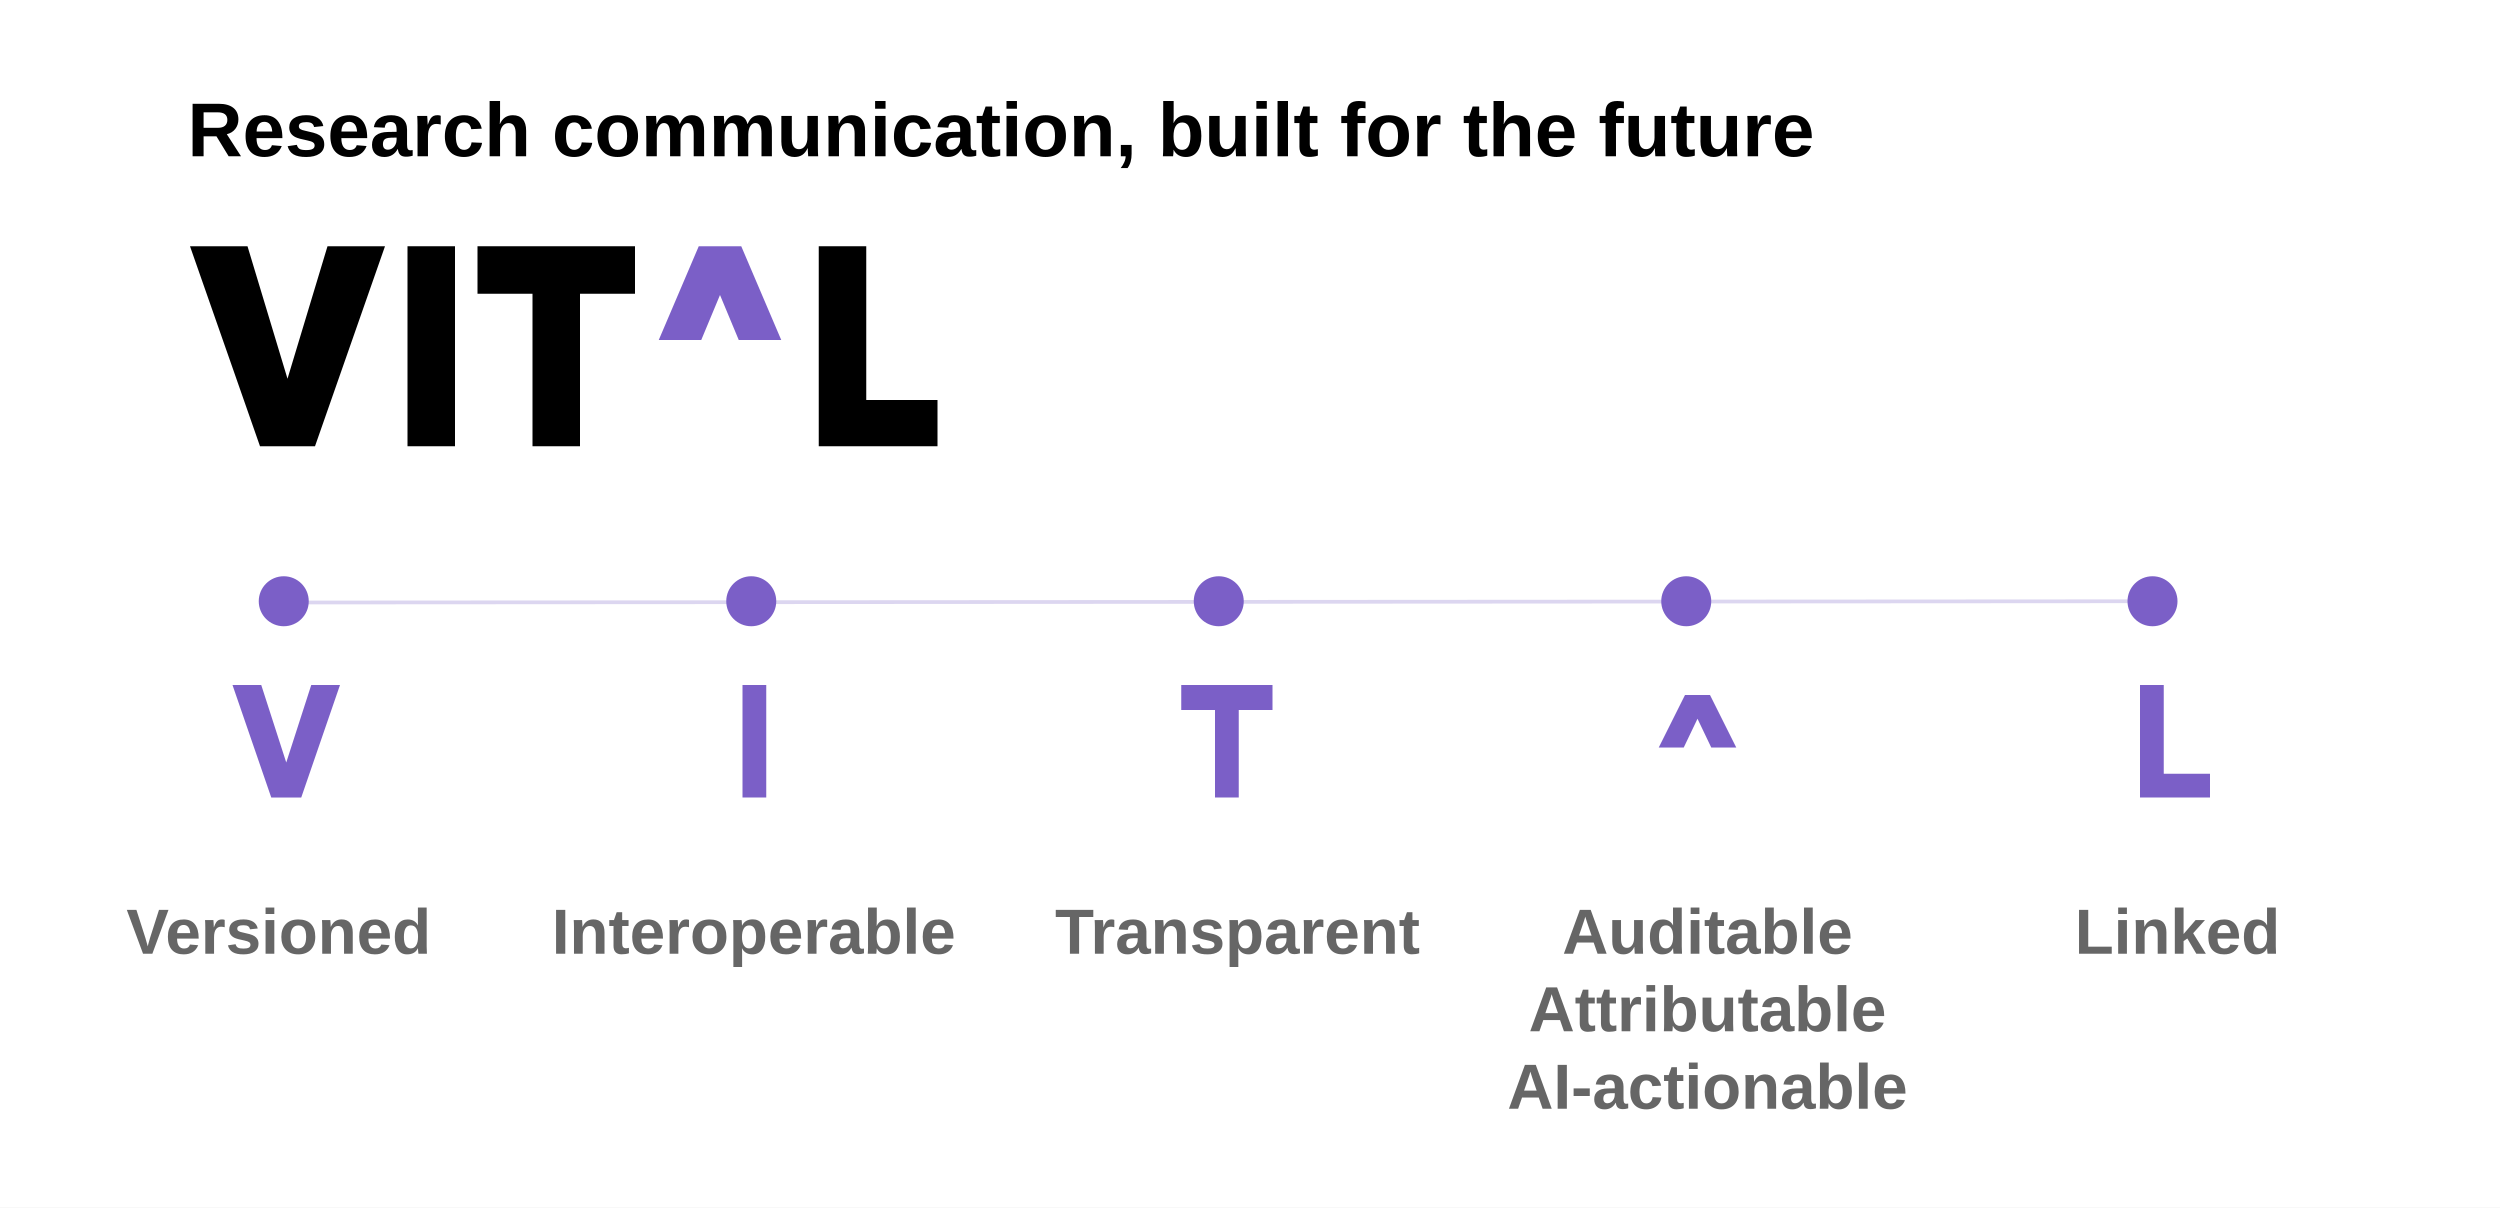
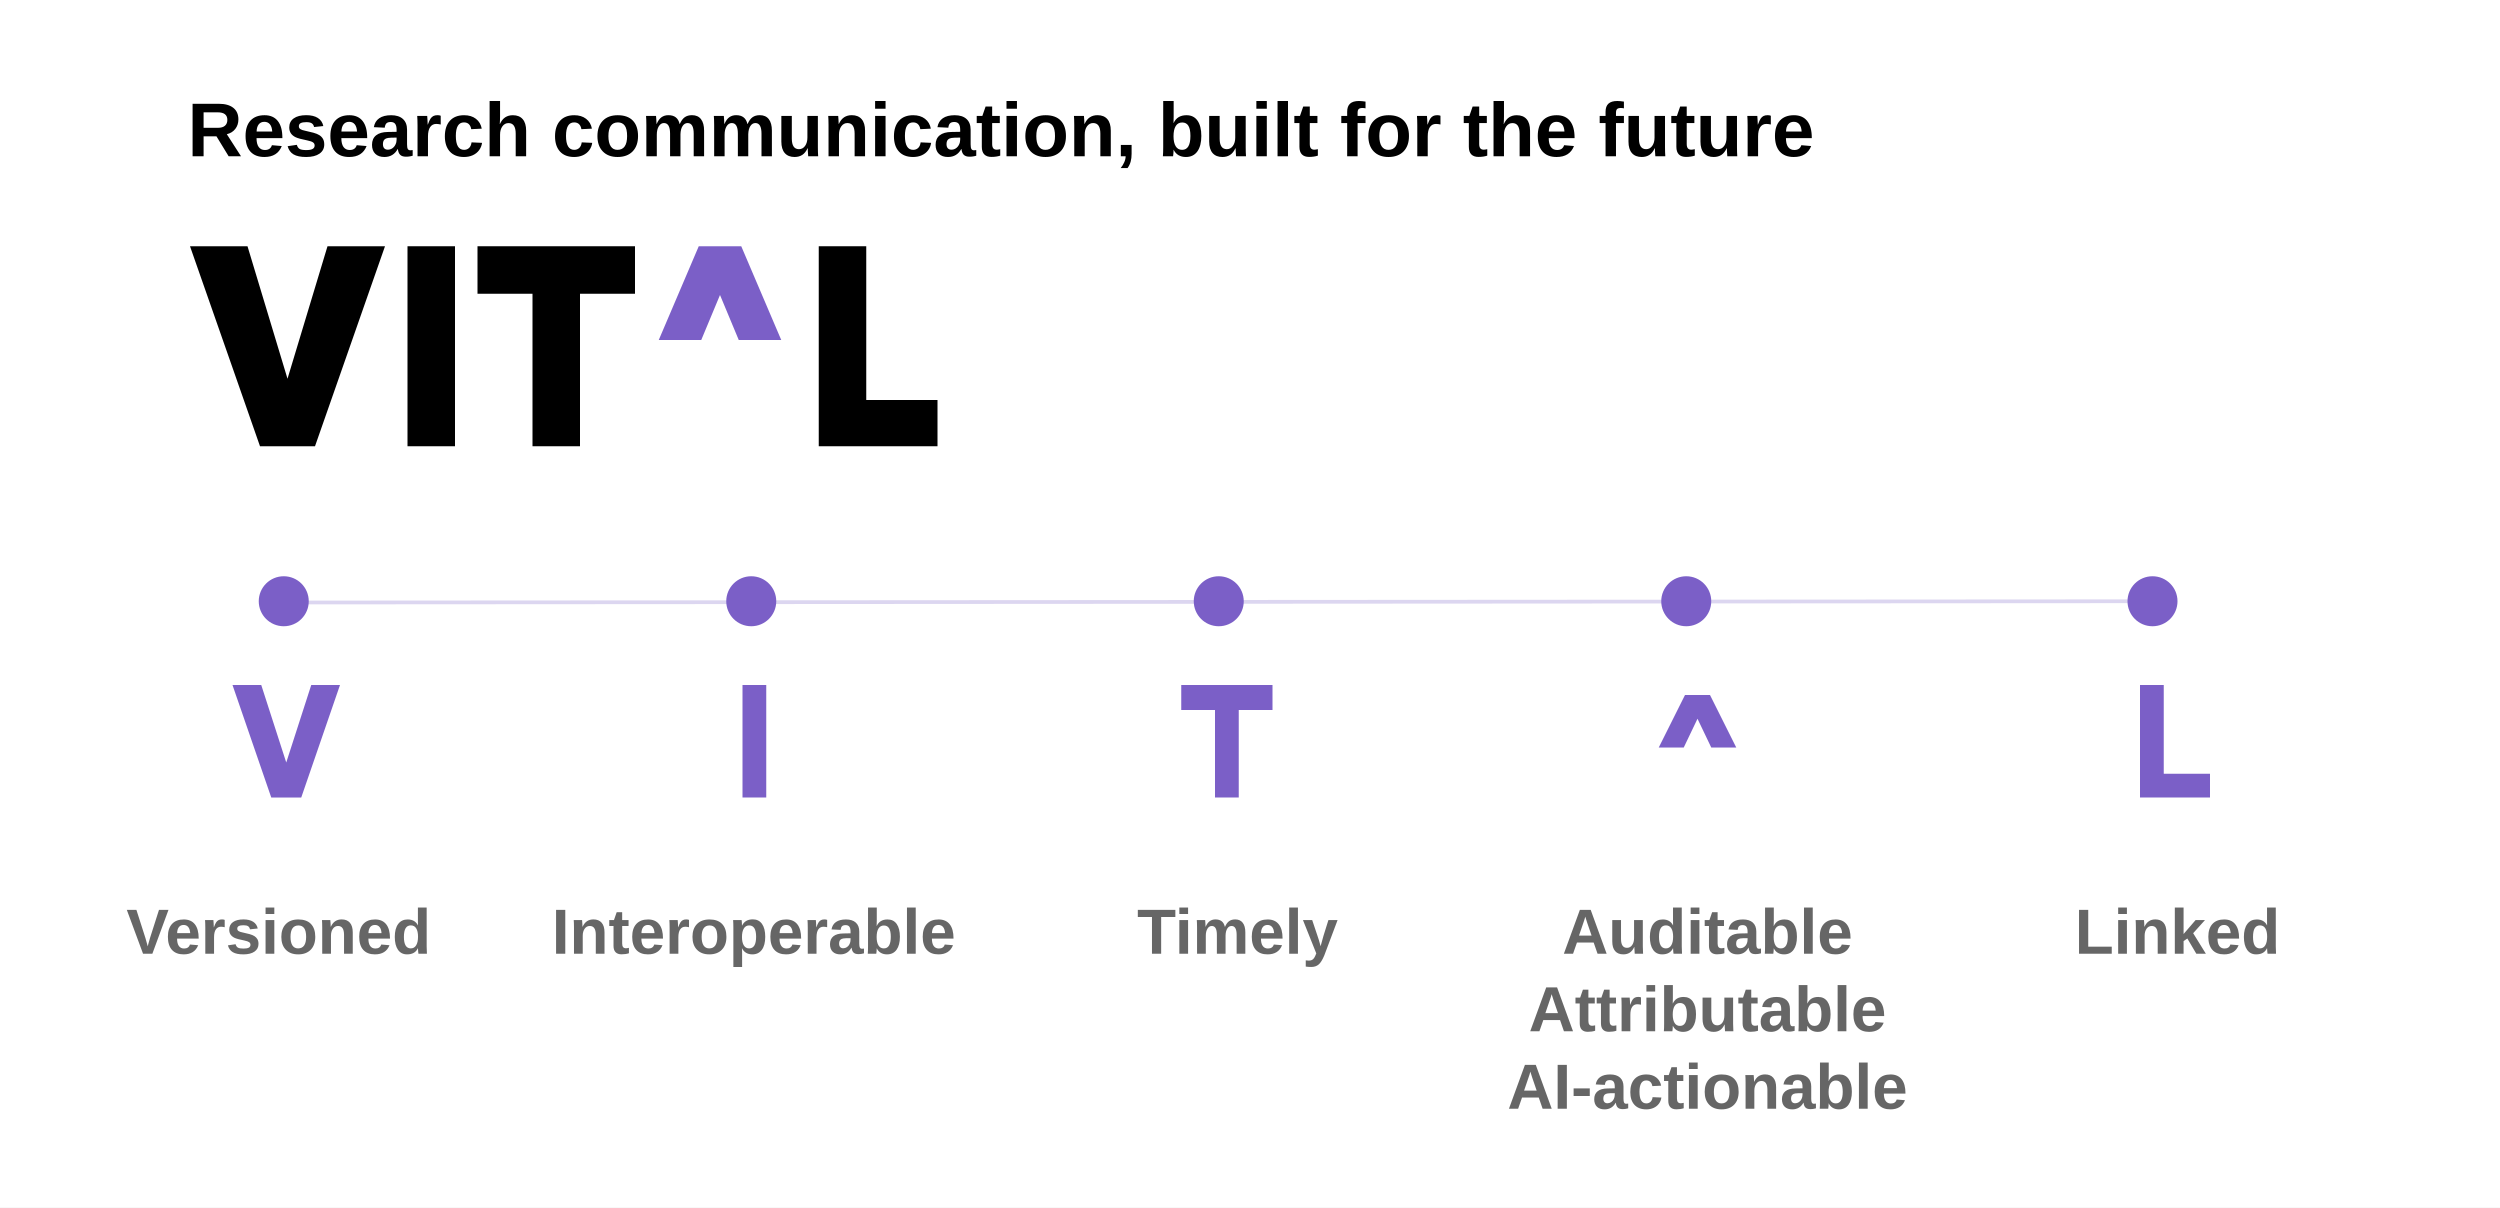
<svg xmlns="http://www.w3.org/2000/svg" width="2000" height="966" viewBox="0 0 2000 966" role="img" aria-labelledby="vital-title" aria-describedby="vital-desc">
  <rect width="2000" height="966" fill="#ffffff" />
  <text x="150" y="125" fill="#000000" font-family="Arial, Helvetica, sans-serif" font-weight="700" font-size="61">Research communication, built for the future</text>
  <g fill="#000000">
    <polygon points="152,197 198,197 230,303 262,197 308,197 252,357 208,357" />
    <rect x="326" y="197" width="38" height="160" />
    <polygon points="382,197 508,197 508,235 464,235 464,357 426,357 426,235 382,235" />
    <polygon points="655,197 693,197 693,320 750,320 750,357 655,357" />
  </g>
  <polygon fill="#7b5fc7" points="527,272 559,197 593,197 625,272 591,272 576,236 561,272" />
  <line x1="227" y1="482" x2="1722" y2="481" stroke="#dcd6f0" stroke-width="3" />
  <g fill="#7b5fc7">
    <circle cx="227" cy="481" r="20" />
    <circle cx="601" cy="481" r="20" />
    <circle cx="975" cy="481" r="20" />
    <circle cx="1349" cy="481" r="20" />
    <circle cx="1722" cy="481" r="20" />
    <polygon points="186,548 209,548 229,610 249,548 272,548 241,638 217,638" />
    <rect x="594" y="548" width="19" height="90" />
    <polygon points="945,548 1018,548 1018,568 991,568 991,638 972,638 972,568 945,568" />
    <polygon points="1327,598 1348,556 1368,556 1389,598 1369,598 1358,575 1347,598" />
    <polygon points="1712,548 1731,548 1731,619 1768,619 1768,638 1712,638" />
  </g>
  <g fill="#666666" font-family="Arial, Helvetica, sans-serif" font-weight="700" font-size="51" text-anchor="middle">
    <text x="223" y="763">Versioned</text>
    <text x="603" y="763">Interoperable</text>
-     <text x="990" y="763">Transparent</text>
+     <text x="990" y="763">Timely</text>
    <text x="1366" y="763">Auditable</text>
    <text x="1366" y="825">Attributable</text>
    <text x="1366" y="887">AI-actionable</text>
    <text x="1742" y="763">Linked</text>
  </g>
</svg>
